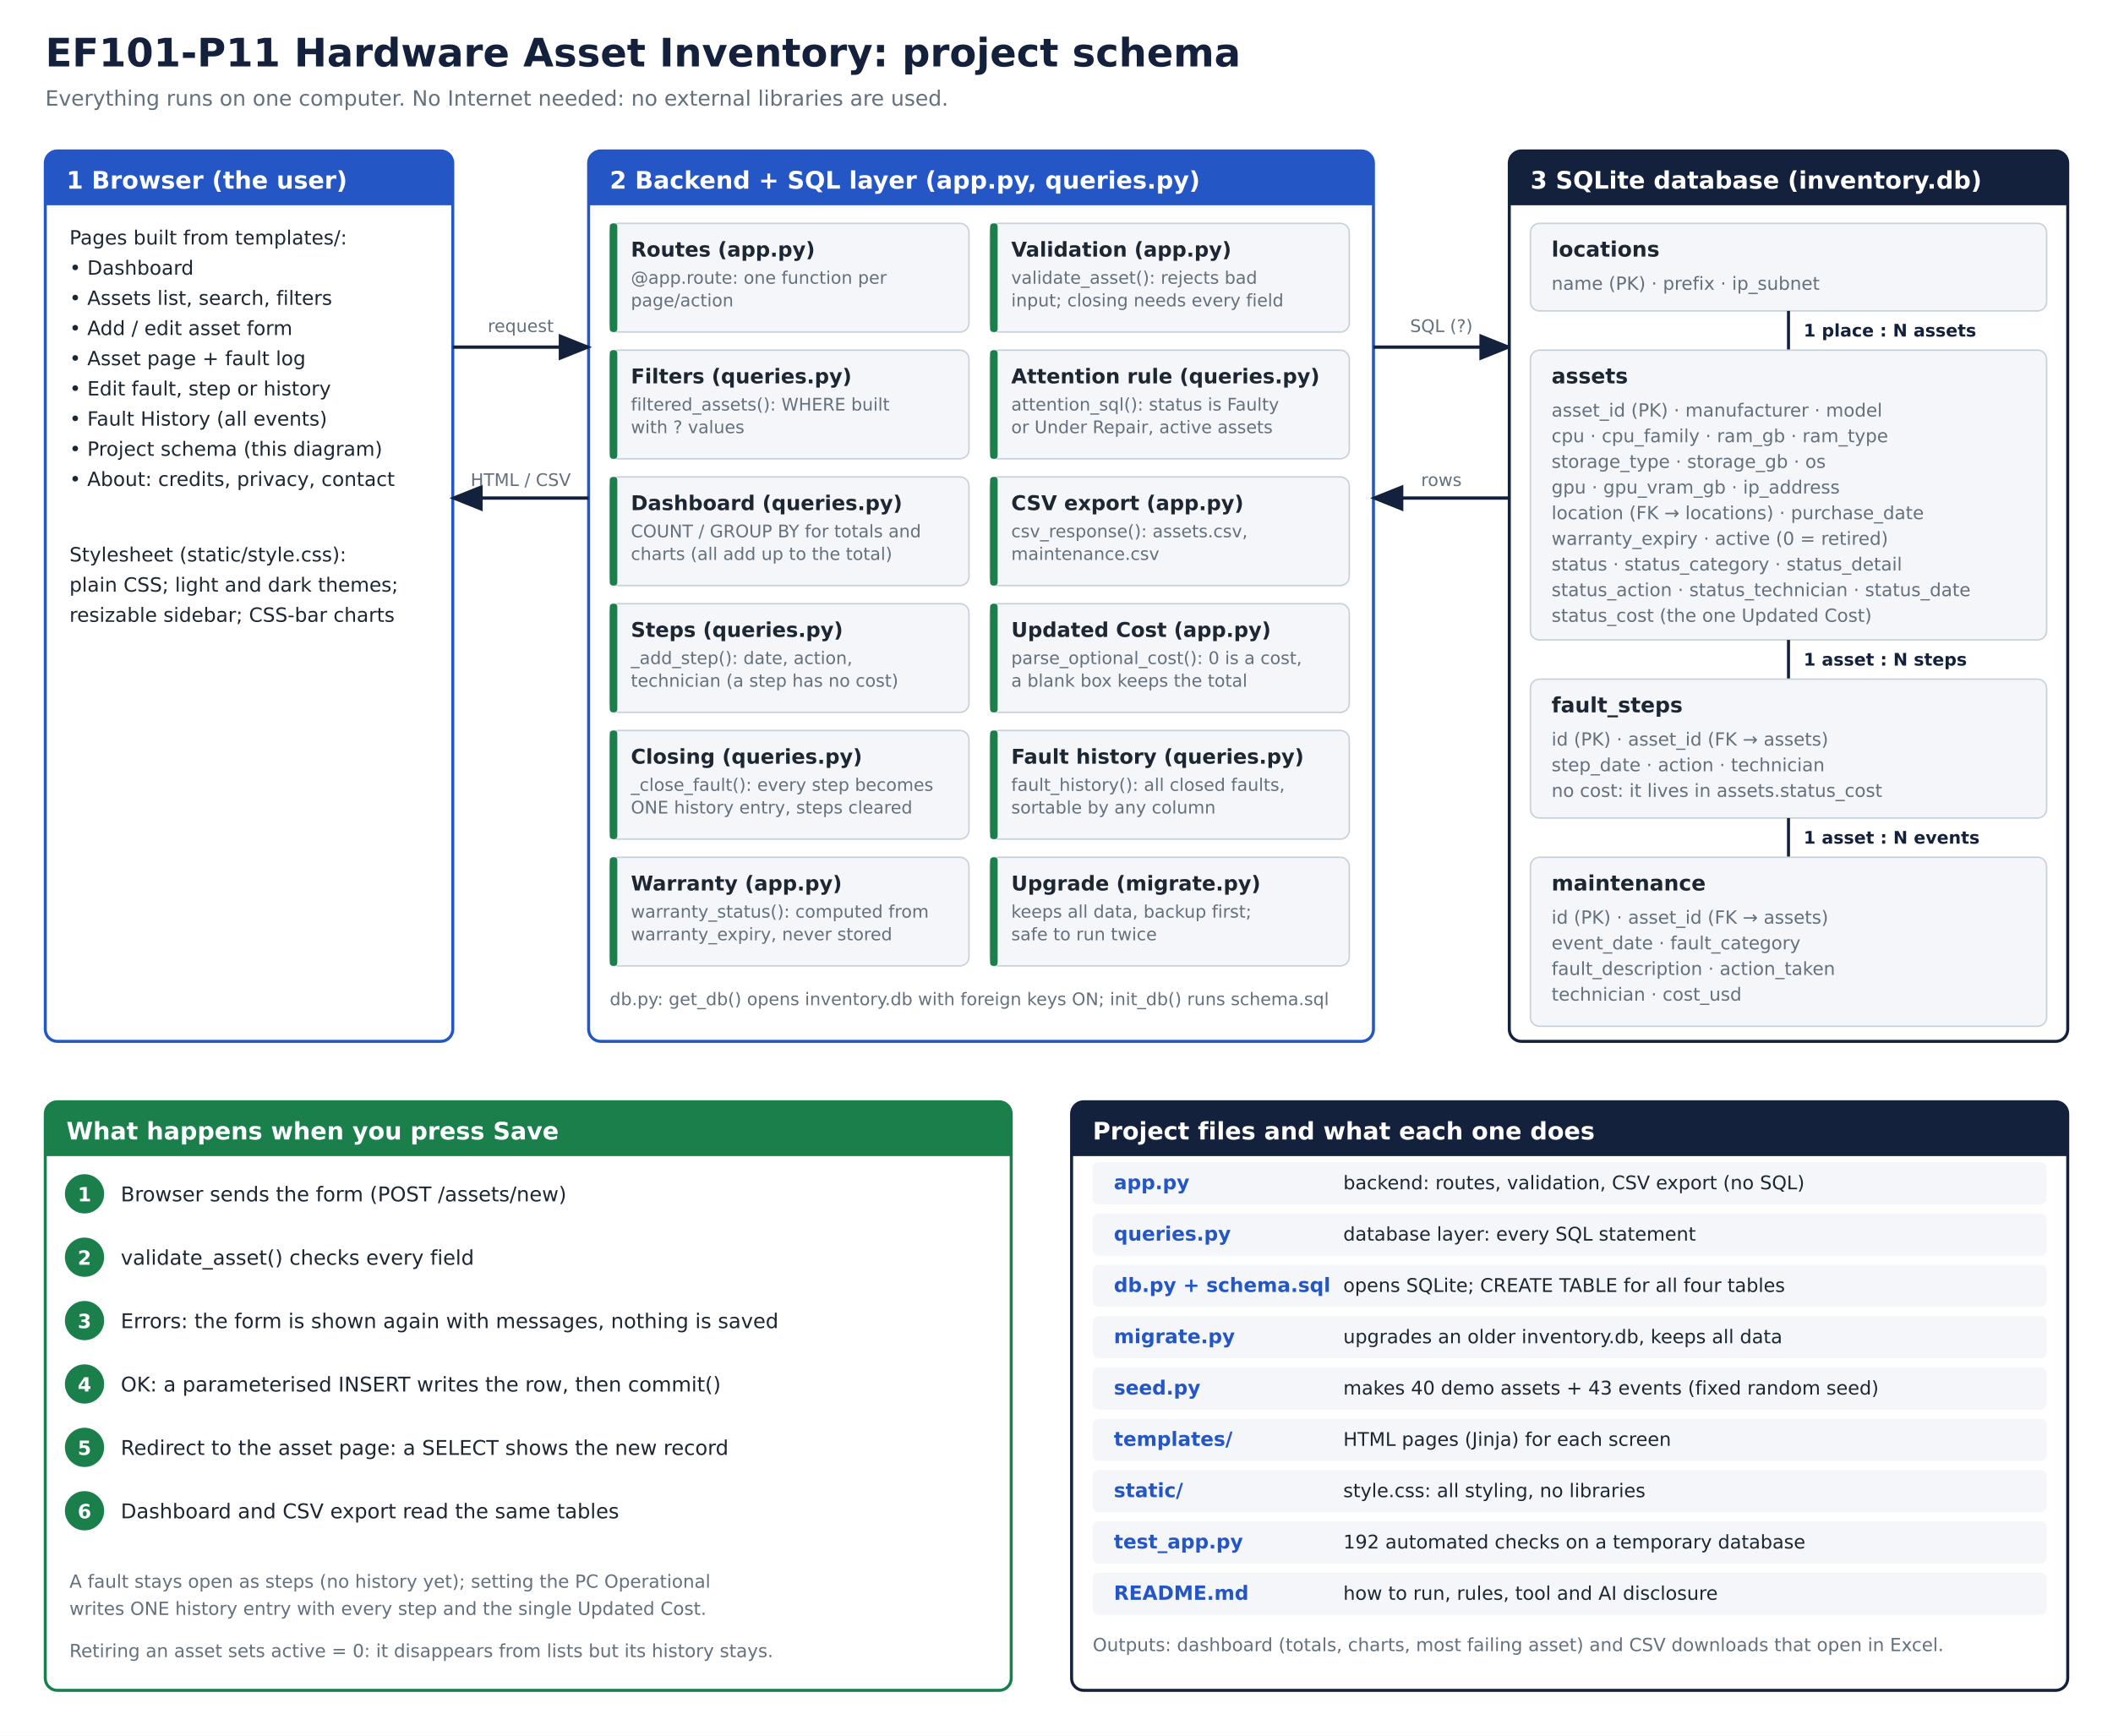
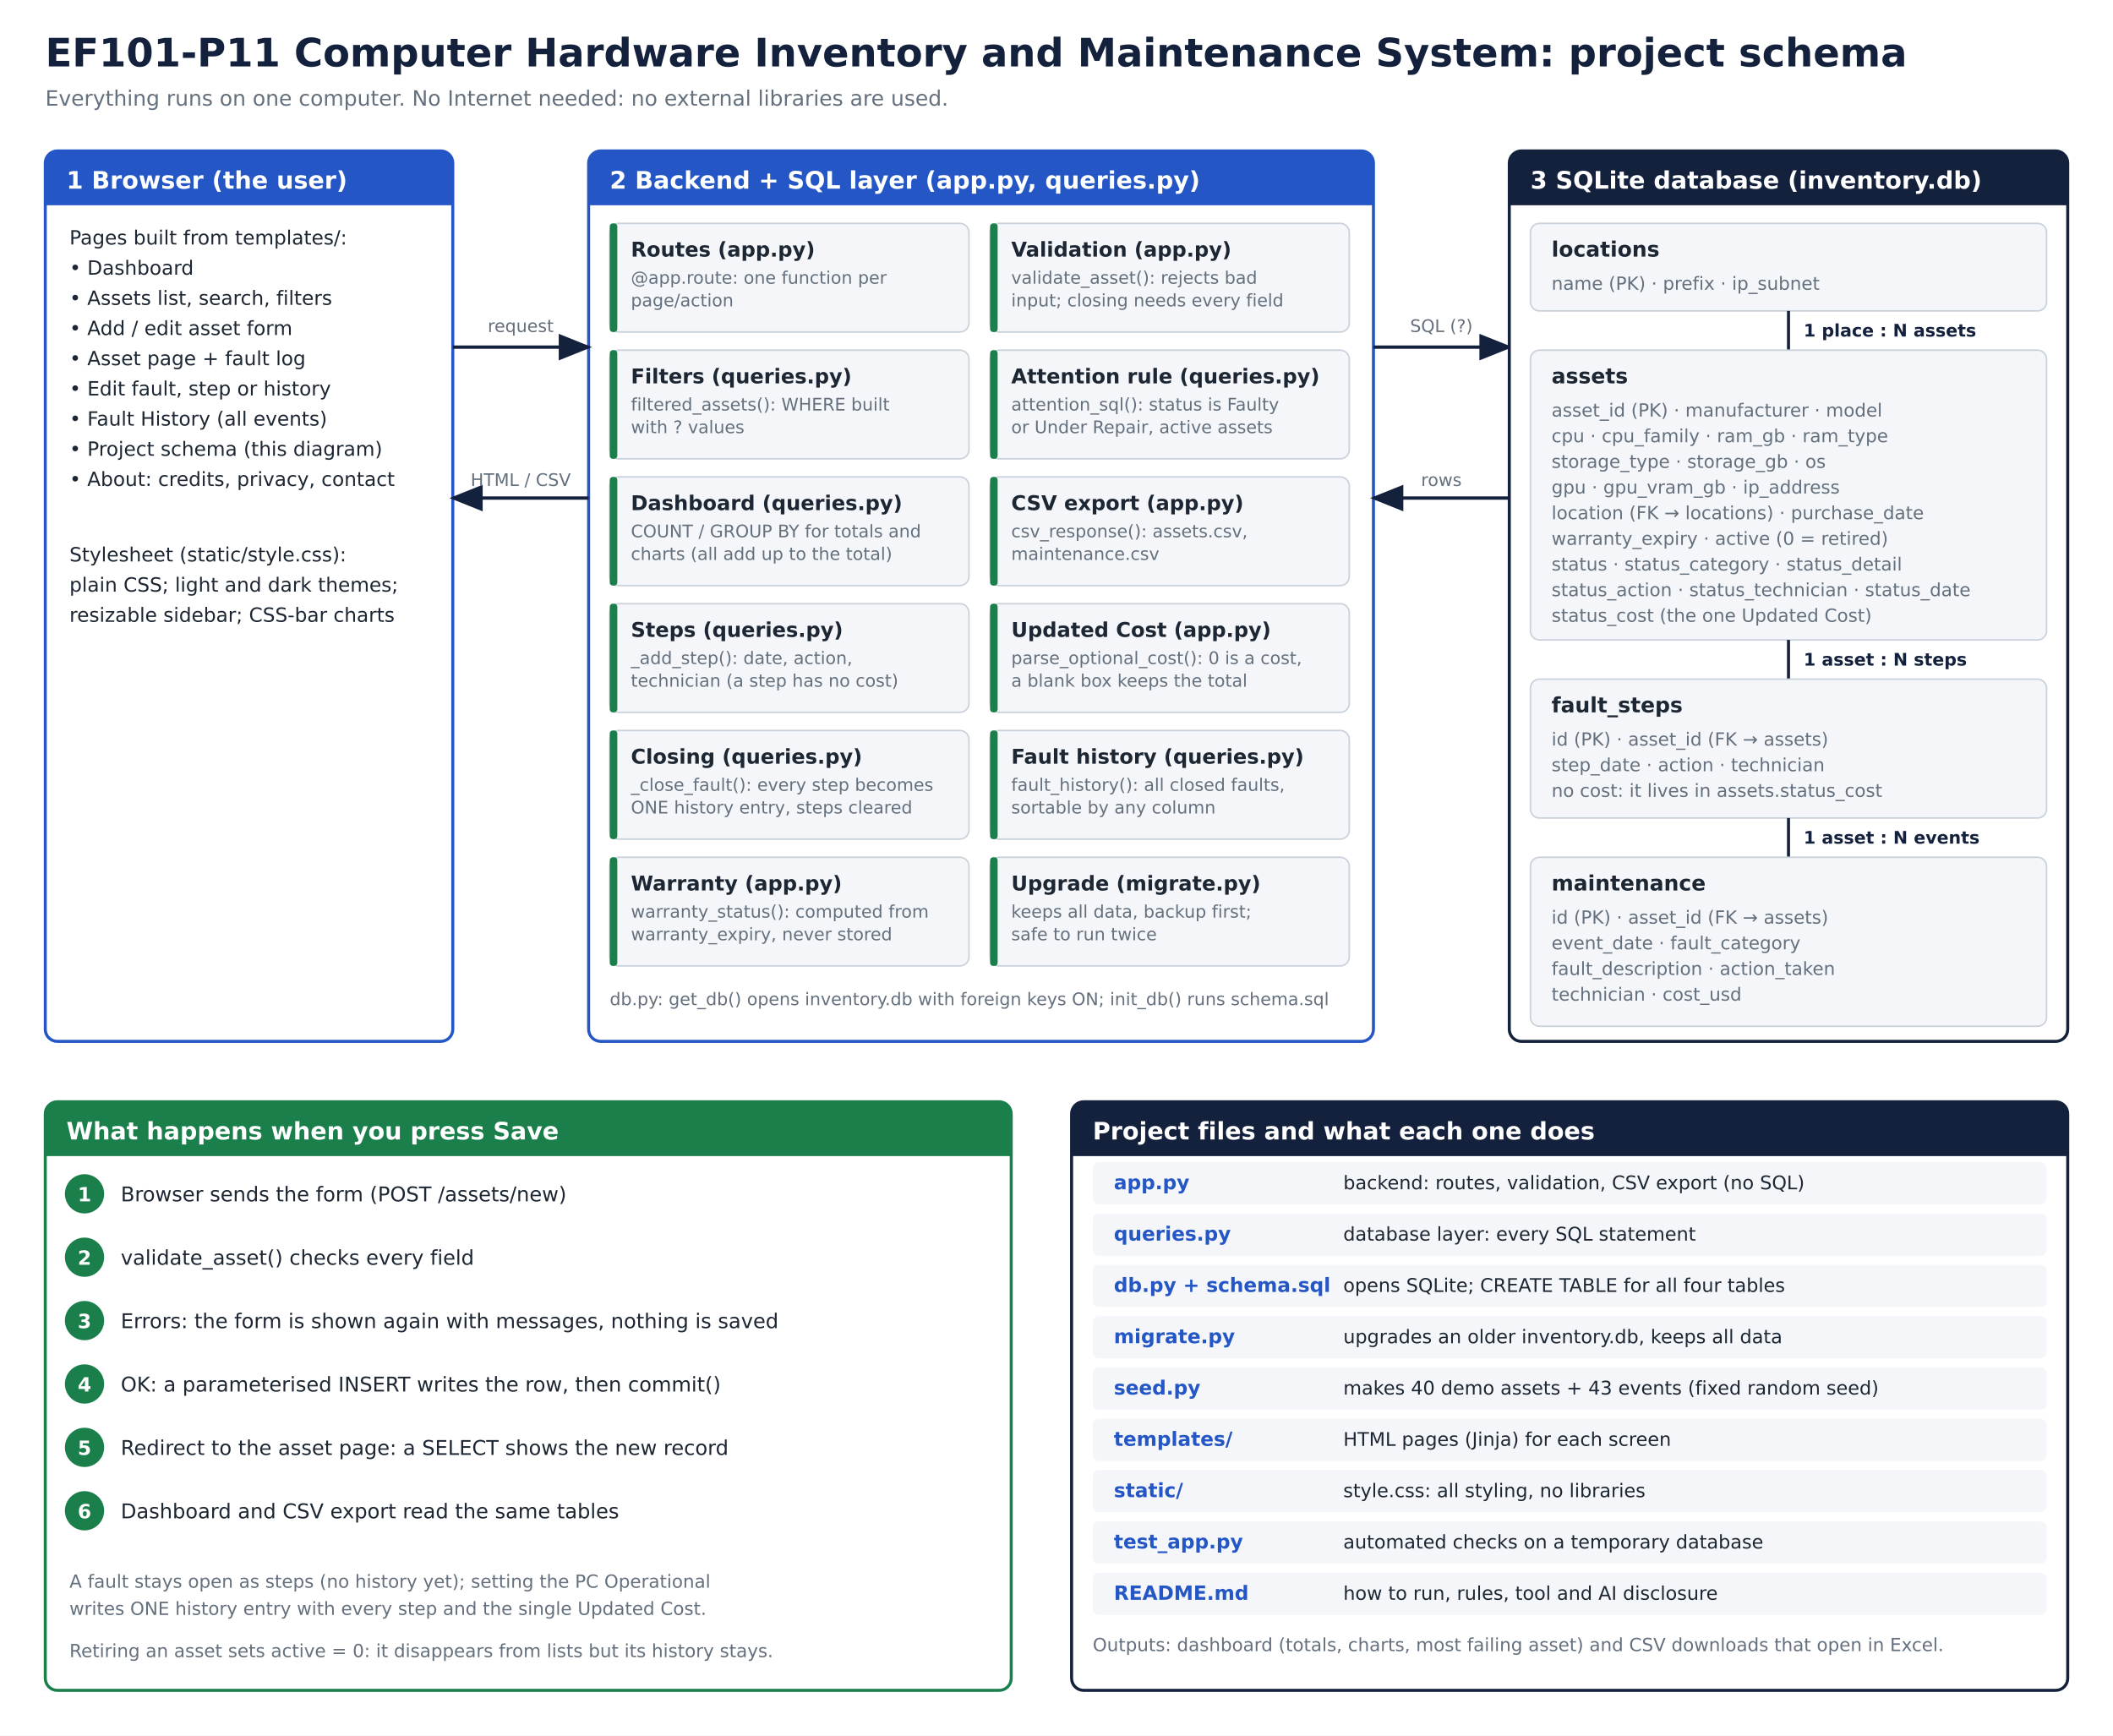
<svg xmlns="http://www.w3.org/2000/svg" width="1400" height="1150" viewBox="0 0 1400 1150" font-family="DejaVu Sans, Arial, sans-serif">
  <defs>
    <marker id="a" markerWidth="10" markerHeight="8" refX="9" refY="4" orient="auto">
      <path d="M0,0 L10,4 L0,8 z" fill="#14213d" />
    </marker>
  </defs>
  <rect x="0" y="0" width="1400" height="1150" rx="0" fill="#fff" />
-   <text x="30" y="44" font-size="26" font-weight="bold" fill="#14213d" text-anchor="start">EF101-P11  Hardware Asset Inventory: project schema</text>
+   <text x="30" y="44" font-size="26" font-weight="bold" fill="#14213d" text-anchor="start">EF101-P11  Computer Hardware Inventory and Maintenance System: project schema</text>
  <text x="30" y="70" font-size="14" font-weight="normal" fill="#64707d" text-anchor="start">Everything runs on one computer. No Internet needed: no external libraries are used.</text>
  <rect x="30" y="100" width="270" height="590" rx="8" fill="#fff" stroke="#2457c5" stroke-width="2" />
  <path d="M30,108 a8,8 0 0 1 8,-8 h254 a8,8 0 0 1 8,8 v28 h-270 z" fill="#2457c5" />
  <text x="44" y="125" font-size="16" font-weight="bold" fill="#fff" text-anchor="start">1  Browser (the user)</text>
  <text x="46" y="162" font-size="13" font-weight="normal" fill="#1d2733" text-anchor="start">Pages built from templates/:</text>
  <text x="46" y="182" font-size="13" font-weight="normal" fill="#1d2733" text-anchor="start">  • Dashboard</text>
  <text x="46" y="202" font-size="13" font-weight="normal" fill="#1d2733" text-anchor="start">  • Assets list, search, filters</text>
  <text x="46" y="222" font-size="13" font-weight="normal" fill="#1d2733" text-anchor="start">  • Add / edit asset form</text>
  <text x="46" y="242" font-size="13" font-weight="normal" fill="#1d2733" text-anchor="start">  • Asset page + fault log</text>
  <text x="46" y="262" font-size="13" font-weight="normal" fill="#1d2733" text-anchor="start">  • Edit fault, step or history</text>
  <text x="46" y="282" font-size="13" font-weight="normal" fill="#1d2733" text-anchor="start">  • Fault History (all events)</text>
  <text x="46" y="302" font-size="13" font-weight="normal" fill="#1d2733" text-anchor="start">  • Project schema (this diagram)</text>
  <text x="46" y="322" font-size="13" font-weight="normal" fill="#1d2733" text-anchor="start">  • About: credits, privacy, contact</text>
  <text x="46" y="372" font-size="13" font-weight="normal" fill="#1d2733" text-anchor="start">Stylesheet (static/style.css):</text>
  <text x="46" y="392" font-size="13" font-weight="normal" fill="#1d2733" text-anchor="start">  plain CSS; light and dark themes;</text>
  <text x="46" y="412" font-size="13" font-weight="normal" fill="#1d2733" text-anchor="start">  resizable sidebar; CSS-bar charts</text>
  <rect x="390" y="100" width="520" height="590" rx="8" fill="#fff" stroke="#2457c5" stroke-width="2" />
  <path d="M390,108 a8,8 0 0 1 8,-8 h504 a8,8 0 0 1 8,8 v28 h-520 z" fill="#2457c5" />
  <text x="404" y="125" font-size="16" font-weight="bold" fill="#fff" text-anchor="start">2  Backend + SQL layer  (app.py, queries.py)</text>
  <rect x="404" y="148" width="238" height="72" rx="6" fill="#f4f6f9" stroke="#c9d1db" stroke-width="1" />
  <rect x="404" y="148" width="5" height="72" rx="2" fill="#1a7f4b" />
  <text x="418" y="170" font-size="13.5" font-weight="bold" fill="#1d2733" text-anchor="start">Routes  (app.py)</text>
  <text x="418" y="188" font-size="11.5" font-weight="normal" fill="#64707d" text-anchor="start">@app.route: one function per</text>
  <text x="418" y="203" font-size="11.5" font-weight="normal" fill="#64707d" text-anchor="start">page/action</text>
  <rect x="656" y="148" width="238" height="72" rx="6" fill="#f4f6f9" stroke="#c9d1db" stroke-width="1" />
  <rect x="656" y="148" width="5" height="72" rx="2" fill="#1a7f4b" />
  <text x="670" y="170" font-size="13.5" font-weight="bold" fill="#1d2733" text-anchor="start">Validation  (app.py)</text>
  <text x="670" y="188" font-size="11.5" font-weight="normal" fill="#64707d" text-anchor="start">validate_asset(): rejects bad</text>
  <text x="670" y="203" font-size="11.5" font-weight="normal" fill="#64707d" text-anchor="start">input; closing needs every field</text>
  <rect x="404" y="232" width="238" height="72" rx="6" fill="#f4f6f9" stroke="#c9d1db" stroke-width="1" />
  <rect x="404" y="232" width="5" height="72" rx="2" fill="#1a7f4b" />
  <text x="418" y="254" font-size="13.5" font-weight="bold" fill="#1d2733" text-anchor="start">Filters  (queries.py)</text>
  <text x="418" y="272" font-size="11.5" font-weight="normal" fill="#64707d" text-anchor="start">filtered_assets(): WHERE built</text>
  <text x="418" y="287" font-size="11.5" font-weight="normal" fill="#64707d" text-anchor="start">with ? values</text>
  <rect x="656" y="232" width="238" height="72" rx="6" fill="#f4f6f9" stroke="#c9d1db" stroke-width="1" />
  <rect x="656" y="232" width="5" height="72" rx="2" fill="#1a7f4b" />
  <text x="670" y="254" font-size="13.5" font-weight="bold" fill="#1d2733" text-anchor="start">Attention rule  (queries.py)</text>
  <text x="670" y="272" font-size="11.5" font-weight="normal" fill="#64707d" text-anchor="start">attention_sql(): status is Faulty</text>
  <text x="670" y="287" font-size="11.5" font-weight="normal" fill="#64707d" text-anchor="start">or Under Repair, active assets</text>
  <rect x="404" y="316" width="238" height="72" rx="6" fill="#f4f6f9" stroke="#c9d1db" stroke-width="1" />
  <rect x="404" y="316" width="5" height="72" rx="2" fill="#1a7f4b" />
  <text x="418" y="338" font-size="13.5" font-weight="bold" fill="#1d2733" text-anchor="start">Dashboard  (queries.py)</text>
  <text x="418" y="356" font-size="11.5" font-weight="normal" fill="#64707d" text-anchor="start">COUNT / GROUP BY for totals and</text>
  <text x="418" y="371" font-size="11.5" font-weight="normal" fill="#64707d" text-anchor="start">charts (all add up to the total)</text>
  <rect x="656" y="316" width="238" height="72" rx="6" fill="#f4f6f9" stroke="#c9d1db" stroke-width="1" />
  <rect x="656" y="316" width="5" height="72" rx="2" fill="#1a7f4b" />
  <text x="670" y="338" font-size="13.5" font-weight="bold" fill="#1d2733" text-anchor="start">CSV export  (app.py)</text>
  <text x="670" y="356" font-size="11.5" font-weight="normal" fill="#64707d" text-anchor="start">csv_response(): assets.csv,</text>
  <text x="670" y="371" font-size="11.5" font-weight="normal" fill="#64707d" text-anchor="start">maintenance.csv</text>
  <rect x="404" y="400" width="238" height="72" rx="6" fill="#f4f6f9" stroke="#c9d1db" stroke-width="1" />
  <rect x="404" y="400" width="5" height="72" rx="2" fill="#1a7f4b" />
  <text x="418" y="422" font-size="13.5" font-weight="bold" fill="#1d2733" text-anchor="start">Steps  (queries.py)</text>
  <text x="418" y="440" font-size="11.5" font-weight="normal" fill="#64707d" text-anchor="start">_add_step(): date, action,</text>
  <text x="418" y="455" font-size="11.5" font-weight="normal" fill="#64707d" text-anchor="start">technician (a step has no cost)</text>
  <rect x="656" y="400" width="238" height="72" rx="6" fill="#f4f6f9" stroke="#c9d1db" stroke-width="1" />
  <rect x="656" y="400" width="5" height="72" rx="2" fill="#1a7f4b" />
  <text x="670" y="422" font-size="13.5" font-weight="bold" fill="#1d2733" text-anchor="start">Updated Cost  (app.py)</text>
  <text x="670" y="440" font-size="11.5" font-weight="normal" fill="#64707d" text-anchor="start">parse_optional_cost(): 0 is a cost,</text>
  <text x="670" y="455" font-size="11.5" font-weight="normal" fill="#64707d" text-anchor="start">a blank box keeps the total</text>
  <rect x="404" y="484" width="238" height="72" rx="6" fill="#f4f6f9" stroke="#c9d1db" stroke-width="1" />
  <rect x="404" y="484" width="5" height="72" rx="2" fill="#1a7f4b" />
  <text x="418" y="506" font-size="13.5" font-weight="bold" fill="#1d2733" text-anchor="start">Closing  (queries.py)</text>
  <text x="418" y="524" font-size="11.5" font-weight="normal" fill="#64707d" text-anchor="start">_close_fault(): every step becomes</text>
  <text x="418" y="539" font-size="11.5" font-weight="normal" fill="#64707d" text-anchor="start">ONE history entry, steps cleared</text>
  <rect x="656" y="484" width="238" height="72" rx="6" fill="#f4f6f9" stroke="#c9d1db" stroke-width="1" />
  <rect x="656" y="484" width="5" height="72" rx="2" fill="#1a7f4b" />
  <text x="670" y="506" font-size="13.5" font-weight="bold" fill="#1d2733" text-anchor="start">Fault history  (queries.py)</text>
  <text x="670" y="524" font-size="11.5" font-weight="normal" fill="#64707d" text-anchor="start">fault_history(): all closed faults,</text>
  <text x="670" y="539" font-size="11.5" font-weight="normal" fill="#64707d" text-anchor="start">sortable by any column</text>
  <rect x="404" y="568" width="238" height="72" rx="6" fill="#f4f6f9" stroke="#c9d1db" stroke-width="1" />
  <rect x="404" y="568" width="5" height="72" rx="2" fill="#1a7f4b" />
  <text x="418" y="590" font-size="13.5" font-weight="bold" fill="#1d2733" text-anchor="start">Warranty  (app.py)</text>
  <text x="418" y="608" font-size="11.5" font-weight="normal" fill="#64707d" text-anchor="start">warranty_status(): computed from</text>
  <text x="418" y="623" font-size="11.5" font-weight="normal" fill="#64707d" text-anchor="start">warranty_expiry, never stored</text>
  <rect x="656" y="568" width="238" height="72" rx="6" fill="#f4f6f9" stroke="#c9d1db" stroke-width="1" />
  <rect x="656" y="568" width="5" height="72" rx="2" fill="#1a7f4b" />
  <text x="670" y="590" font-size="13.5" font-weight="bold" fill="#1d2733" text-anchor="start">Upgrade  (migrate.py)</text>
  <text x="670" y="608" font-size="11.5" font-weight="normal" fill="#64707d" text-anchor="start">keeps all data, backup first;</text>
  <text x="670" y="623" font-size="11.5" font-weight="normal" fill="#64707d" text-anchor="start">safe to run twice</text>
  <text x="404" y="666" font-size="11.5" font-weight="normal" fill="#64707d" text-anchor="start">db.py: get_db() opens inventory.db with foreign keys ON; init_db() runs schema.sql</text>
  <line x1="300" y1="230" x2="390" y2="230" stroke="#14213d" stroke-width="2.2" marker-end="url(#a)" />
  <text x="345" y="220" font-size="11.5" font-weight="normal" fill="#64707d" text-anchor="middle">request</text>
  <line x1="390" y1="330" x2="300" y2="330" stroke="#14213d" stroke-width="2.2" marker-end="url(#a)" />
  <text x="345" y="322" font-size="11.5" font-weight="normal" fill="#64707d" text-anchor="middle">HTML / CSV</text>
  <line x1="910" y1="230" x2="1000" y2="230" stroke="#14213d" stroke-width="2.2" marker-end="url(#a)" />
  <text x="955" y="220" font-size="11.5" font-weight="normal" fill="#64707d" text-anchor="middle">SQL (?)</text>
  <line x1="1000" y1="330" x2="910" y2="330" stroke="#14213d" stroke-width="2.2" marker-end="url(#a)" />
  <text x="955" y="322" font-size="11.5" font-weight="normal" fill="#64707d" text-anchor="middle">rows</text>
  <rect x="1000" y="100" width="370" height="590" rx="8" fill="#fff" stroke="#14213d" stroke-width="2" />
  <path d="M1000,108 a8,8 0 0 1 8,-8 h354 a8,8 0 0 1 8,8 v28 h-370 z" fill="#14213d" />
  <text x="1014" y="125" font-size="16" font-weight="bold" fill="#fff" text-anchor="start">3  SQLite database  (inventory.db)</text>
  <rect x="1014" y="148" width="342" height="58" rx="6" fill="#f4f6f9" stroke="#c9d1db" stroke-width="1" />
  <text x="1028" y="170" font-size="14" font-weight="bold" fill="#1d2733" text-anchor="start">locations</text>
  <text x="1028" y="192" font-size="12" font-weight="normal" fill="#64707d" text-anchor="start">name (PK) · prefix · ip_subnet</text>
  <line x1="1185" y1="206" x2="1185" y2="232" stroke="#14213d" stroke-width="2" />
  <text x="1195" y="223" font-size="11.5" font-weight="bold" fill="#14213d" text-anchor="start">1 place : N assets</text>
  <rect x="1014" y="232" width="342" height="192" rx="6" fill="#f4f6f9" stroke="#c9d1db" stroke-width="1" />
  <text x="1028" y="254" font-size="14" font-weight="bold" fill="#1d2733" text-anchor="start">assets</text>
  <text x="1028" y="276" font-size="12" font-weight="normal" fill="#64707d" text-anchor="start">asset_id (PK) · manufacturer · model</text>
  <text x="1028" y="293" font-size="12" font-weight="normal" fill="#64707d" text-anchor="start">cpu · cpu_family · ram_gb · ram_type</text>
  <text x="1028" y="310" font-size="12" font-weight="normal" fill="#64707d" text-anchor="start">storage_type · storage_gb · os</text>
  <text x="1028" y="327" font-size="12" font-weight="normal" fill="#64707d" text-anchor="start">gpu · gpu_vram_gb · ip_address</text>
  <text x="1028" y="344" font-size="12" font-weight="normal" fill="#64707d" text-anchor="start">location (FK → locations) · purchase_date</text>
  <text x="1028" y="361" font-size="12" font-weight="normal" fill="#64707d" text-anchor="start">warranty_expiry · active (0 = retired)</text>
  <text x="1028" y="378" font-size="12" font-weight="normal" fill="#64707d" text-anchor="start">status · status_category · status_detail</text>
  <text x="1028" y="395" font-size="12" font-weight="normal" fill="#64707d" text-anchor="start">status_action · status_technician · status_date</text>
  <text x="1028" y="412" font-size="12" font-weight="normal" fill="#64707d" text-anchor="start">status_cost (the one Updated Cost)</text>
  <line x1="1185" y1="424" x2="1185" y2="450" stroke="#14213d" stroke-width="2" />
  <text x="1195" y="441" font-size="11.5" font-weight="bold" fill="#14213d" text-anchor="start">1 asset : N steps</text>
  <rect x="1014" y="450" width="342" height="92" rx="6" fill="#f4f6f9" stroke="#c9d1db" stroke-width="1" />
  <text x="1028" y="472" font-size="14" font-weight="bold" fill="#1d2733" text-anchor="start">fault_steps</text>
  <text x="1028" y="494" font-size="12" font-weight="normal" fill="#64707d" text-anchor="start">id (PK) · asset_id (FK → assets)</text>
  <text x="1028" y="511" font-size="12" font-weight="normal" fill="#64707d" text-anchor="start">step_date · action · technician</text>
  <text x="1028" y="528" font-size="12" font-weight="normal" fill="#64707d" text-anchor="start">no cost: it lives in assets.status_cost</text>
  <line x1="1185" y1="542" x2="1185" y2="568" stroke="#14213d" stroke-width="2" />
  <text x="1195" y="559" font-size="11.5" font-weight="bold" fill="#14213d" text-anchor="start">1 asset : N events</text>
  <rect x="1014" y="568" width="342" height="112" rx="6" fill="#f4f6f9" stroke="#c9d1db" stroke-width="1" />
  <text x="1028" y="590" font-size="14" font-weight="bold" fill="#1d2733" text-anchor="start">maintenance</text>
  <text x="1028" y="612" font-size="12" font-weight="normal" fill="#64707d" text-anchor="start">id (PK) · asset_id (FK → assets)</text>
  <text x="1028" y="629" font-size="12" font-weight="normal" fill="#64707d" text-anchor="start">event_date · fault_category</text>
  <text x="1028" y="646" font-size="12" font-weight="normal" fill="#64707d" text-anchor="start">fault_description · action_taken</text>
  <text x="1028" y="663" font-size="12" font-weight="normal" fill="#64707d" text-anchor="start">technician · cost_usd</text>
  <rect x="30" y="730" width="640" height="390" rx="8" fill="#fff" stroke="#1a7f4b" stroke-width="2" />
  <path d="M30,738 a8,8 0 0 1 8,-8 h624 a8,8 0 0 1 8,8 v28 h-640 z" fill="#1a7f4b" />
  <text x="44" y="755" font-size="16" font-weight="bold" fill="#fff" text-anchor="start">What happens when you press Save</text>
  <circle cx="56" cy="791" r="13" fill="#1a7f4b" />
  <text x="56" y="796" font-size="13" font-weight="bold" fill="#fff" text-anchor="middle">1</text>
  <text x="80" y="796" font-size="13.5" font-weight="normal" fill="#1d2733" text-anchor="start">Browser sends the form (POST /assets/new)</text>
  <circle cx="56" cy="833" r="13" fill="#1a7f4b" />
  <text x="56" y="838" font-size="13" font-weight="bold" fill="#fff" text-anchor="middle">2</text>
  <text x="80" y="838" font-size="13.5" font-weight="normal" fill="#1d2733" text-anchor="start">validate_asset() checks every field</text>
  <circle cx="56" cy="875" r="13" fill="#1a7f4b" />
  <text x="56" y="880" font-size="13" font-weight="bold" fill="#fff" text-anchor="middle">3</text>
  <text x="80" y="880" font-size="13.5" font-weight="normal" fill="#1d2733" text-anchor="start">Errors: the form is shown again with messages, nothing is saved</text>
  <circle cx="56" cy="917" r="13" fill="#1a7f4b" />
  <text x="56" y="922" font-size="13" font-weight="bold" fill="#fff" text-anchor="middle">4</text>
  <text x="80" y="922" font-size="13.5" font-weight="normal" fill="#1d2733" text-anchor="start">OK: a parameterised INSERT writes the row, then commit()</text>
  <circle cx="56" cy="959" r="13" fill="#1a7f4b" />
  <text x="56" y="964" font-size="13" font-weight="bold" fill="#fff" text-anchor="middle">5</text>
  <text x="80" y="964" font-size="13.5" font-weight="normal" fill="#1d2733" text-anchor="start">Redirect to the asset page: a SELECT shows the new record</text>
  <circle cx="56" cy="1001" r="13" fill="#1a7f4b" />
  <text x="56" y="1006" font-size="13" font-weight="bold" fill="#fff" text-anchor="middle">6</text>
  <text x="80" y="1006" font-size="13.5" font-weight="normal" fill="#1d2733" text-anchor="start">Dashboard and CSV export read the same tables</text>
  <text x="46" y="1052" font-size="12" font-weight="normal" fill="#64707d" text-anchor="start">A fault stays open as steps (no history yet); setting the PC Operational</text>
  <text x="46" y="1070" font-size="12" font-weight="normal" fill="#64707d" text-anchor="start">writes ONE history entry with every step and the single Updated Cost.</text>
  <text x="46" y="1098" font-size="12" font-weight="normal" fill="#64707d" text-anchor="start">Retiring an asset sets active = 0: it disappears from lists but its history stays.</text>
  <rect x="710" y="730" width="660" height="390" rx="8" fill="#fff" stroke="#14213d" stroke-width="2" />
  <path d="M710,738 a8,8 0 0 1 8,-8 h644 a8,8 0 0 1 8,8 v28 h-660 z" fill="#14213d" />
  <text x="724" y="755" font-size="16" font-weight="bold" fill="#fff" text-anchor="start">Project files and what each one does</text>
  <rect x="724" y="770" width="632" height="28" rx="4" fill="#f4f6f9" />
  <text x="738" y="788" font-size="13" font-weight="bold" fill="#2457c5" text-anchor="start">app.py</text>
  <text x="890" y="788" font-size="12.5" font-weight="normal" fill="#1d2733" text-anchor="start">backend: routes, validation, CSV export (no SQL)</text>
  <rect x="724" y="804" width="632" height="28" rx="4" fill="#f4f6f9" />
  <text x="738" y="822" font-size="13" font-weight="bold" fill="#2457c5" text-anchor="start">queries.py</text>
  <text x="890" y="822" font-size="12.5" font-weight="normal" fill="#1d2733" text-anchor="start">database layer: every SQL statement</text>
  <rect x="724" y="838" width="632" height="28" rx="4" fill="#f4f6f9" />
  <text x="738" y="856" font-size="13" font-weight="bold" fill="#2457c5" text-anchor="start">db.py + schema.sql</text>
  <text x="890" y="856" font-size="12.5" font-weight="normal" fill="#1d2733" text-anchor="start">opens SQLite; CREATE TABLE for all four tables</text>
  <rect x="724" y="872" width="632" height="28" rx="4" fill="#f4f6f9" />
  <text x="738" y="890" font-size="13" font-weight="bold" fill="#2457c5" text-anchor="start">migrate.py</text>
  <text x="890" y="890" font-size="12.5" font-weight="normal" fill="#1d2733" text-anchor="start">upgrades an older inventory.db, keeps all data</text>
  <rect x="724" y="906" width="632" height="28" rx="4" fill="#f4f6f9" />
  <text x="738" y="924" font-size="13" font-weight="bold" fill="#2457c5" text-anchor="start">seed.py</text>
  <text x="890" y="924" font-size="12.5" font-weight="normal" fill="#1d2733" text-anchor="start">makes 40 demo assets + 43 events (fixed random seed)</text>
  <rect x="724" y="940" width="632" height="28" rx="4" fill="#f4f6f9" />
  <text x="738" y="958" font-size="13" font-weight="bold" fill="#2457c5" text-anchor="start">templates/</text>
  <text x="890" y="958" font-size="12.5" font-weight="normal" fill="#1d2733" text-anchor="start">HTML pages (Jinja) for each screen</text>
  <rect x="724" y="974" width="632" height="28" rx="4" fill="#f4f6f9" />
  <text x="738" y="992" font-size="13" font-weight="bold" fill="#2457c5" text-anchor="start">static/</text>
  <text x="890" y="992" font-size="12.5" font-weight="normal" fill="#1d2733" text-anchor="start">style.css: all styling, no libraries</text>
  <rect x="724" y="1008" width="632" height="28" rx="4" fill="#f4f6f9" />
  <text x="738" y="1026" font-size="13" font-weight="bold" fill="#2457c5" text-anchor="start">test_app.py</text>
-   <text x="890" y="1026" font-size="12.5" font-weight="normal" fill="#1d2733" text-anchor="start">192 automated checks on a temporary database</text>
+   <text x="890" y="1026" font-size="12.5" font-weight="normal" fill="#1d2733" text-anchor="start">automated checks on a temporary database</text>
  <rect x="724" y="1042" width="632" height="28" rx="4" fill="#f4f6f9" />
  <text x="738" y="1060" font-size="13" font-weight="bold" fill="#2457c5" text-anchor="start">README.md</text>
  <text x="890" y="1060" font-size="12.5" font-weight="normal" fill="#1d2733" text-anchor="start">how to run, rules, tool and AI disclosure</text>
  <text x="724" y="1094" font-size="12" font-weight="normal" fill="#64707d" text-anchor="start">Outputs: dashboard (totals, charts, most failing asset) and CSV downloads that open in Excel.</text>
</svg>
